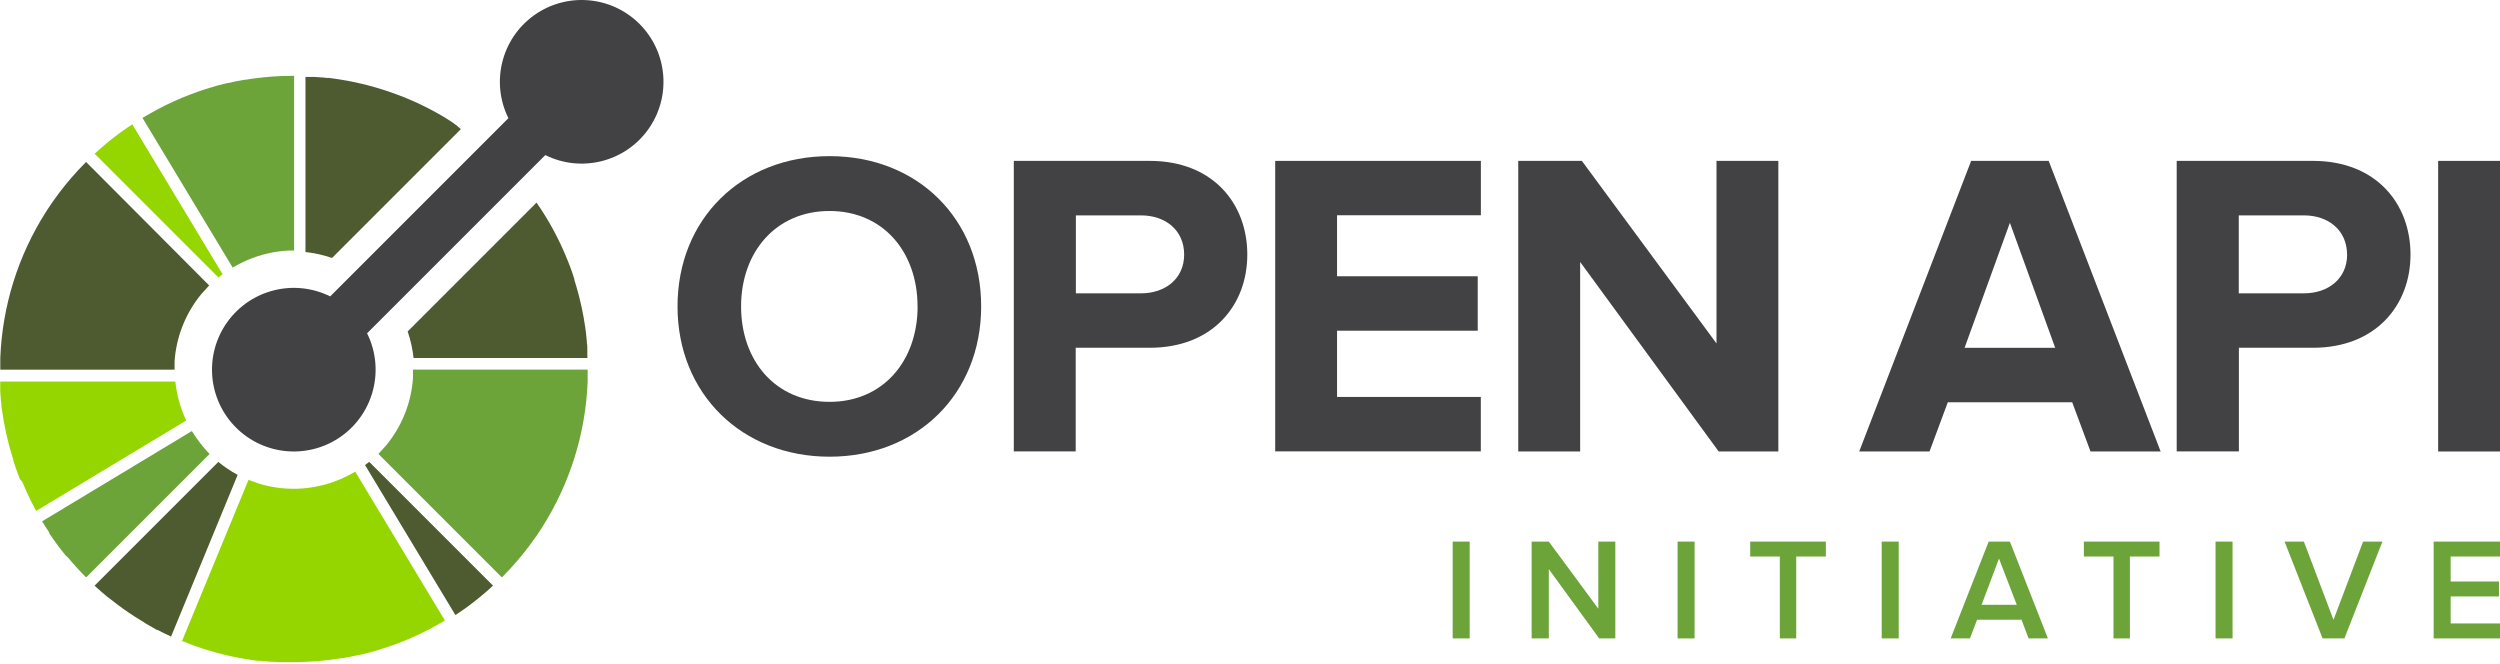
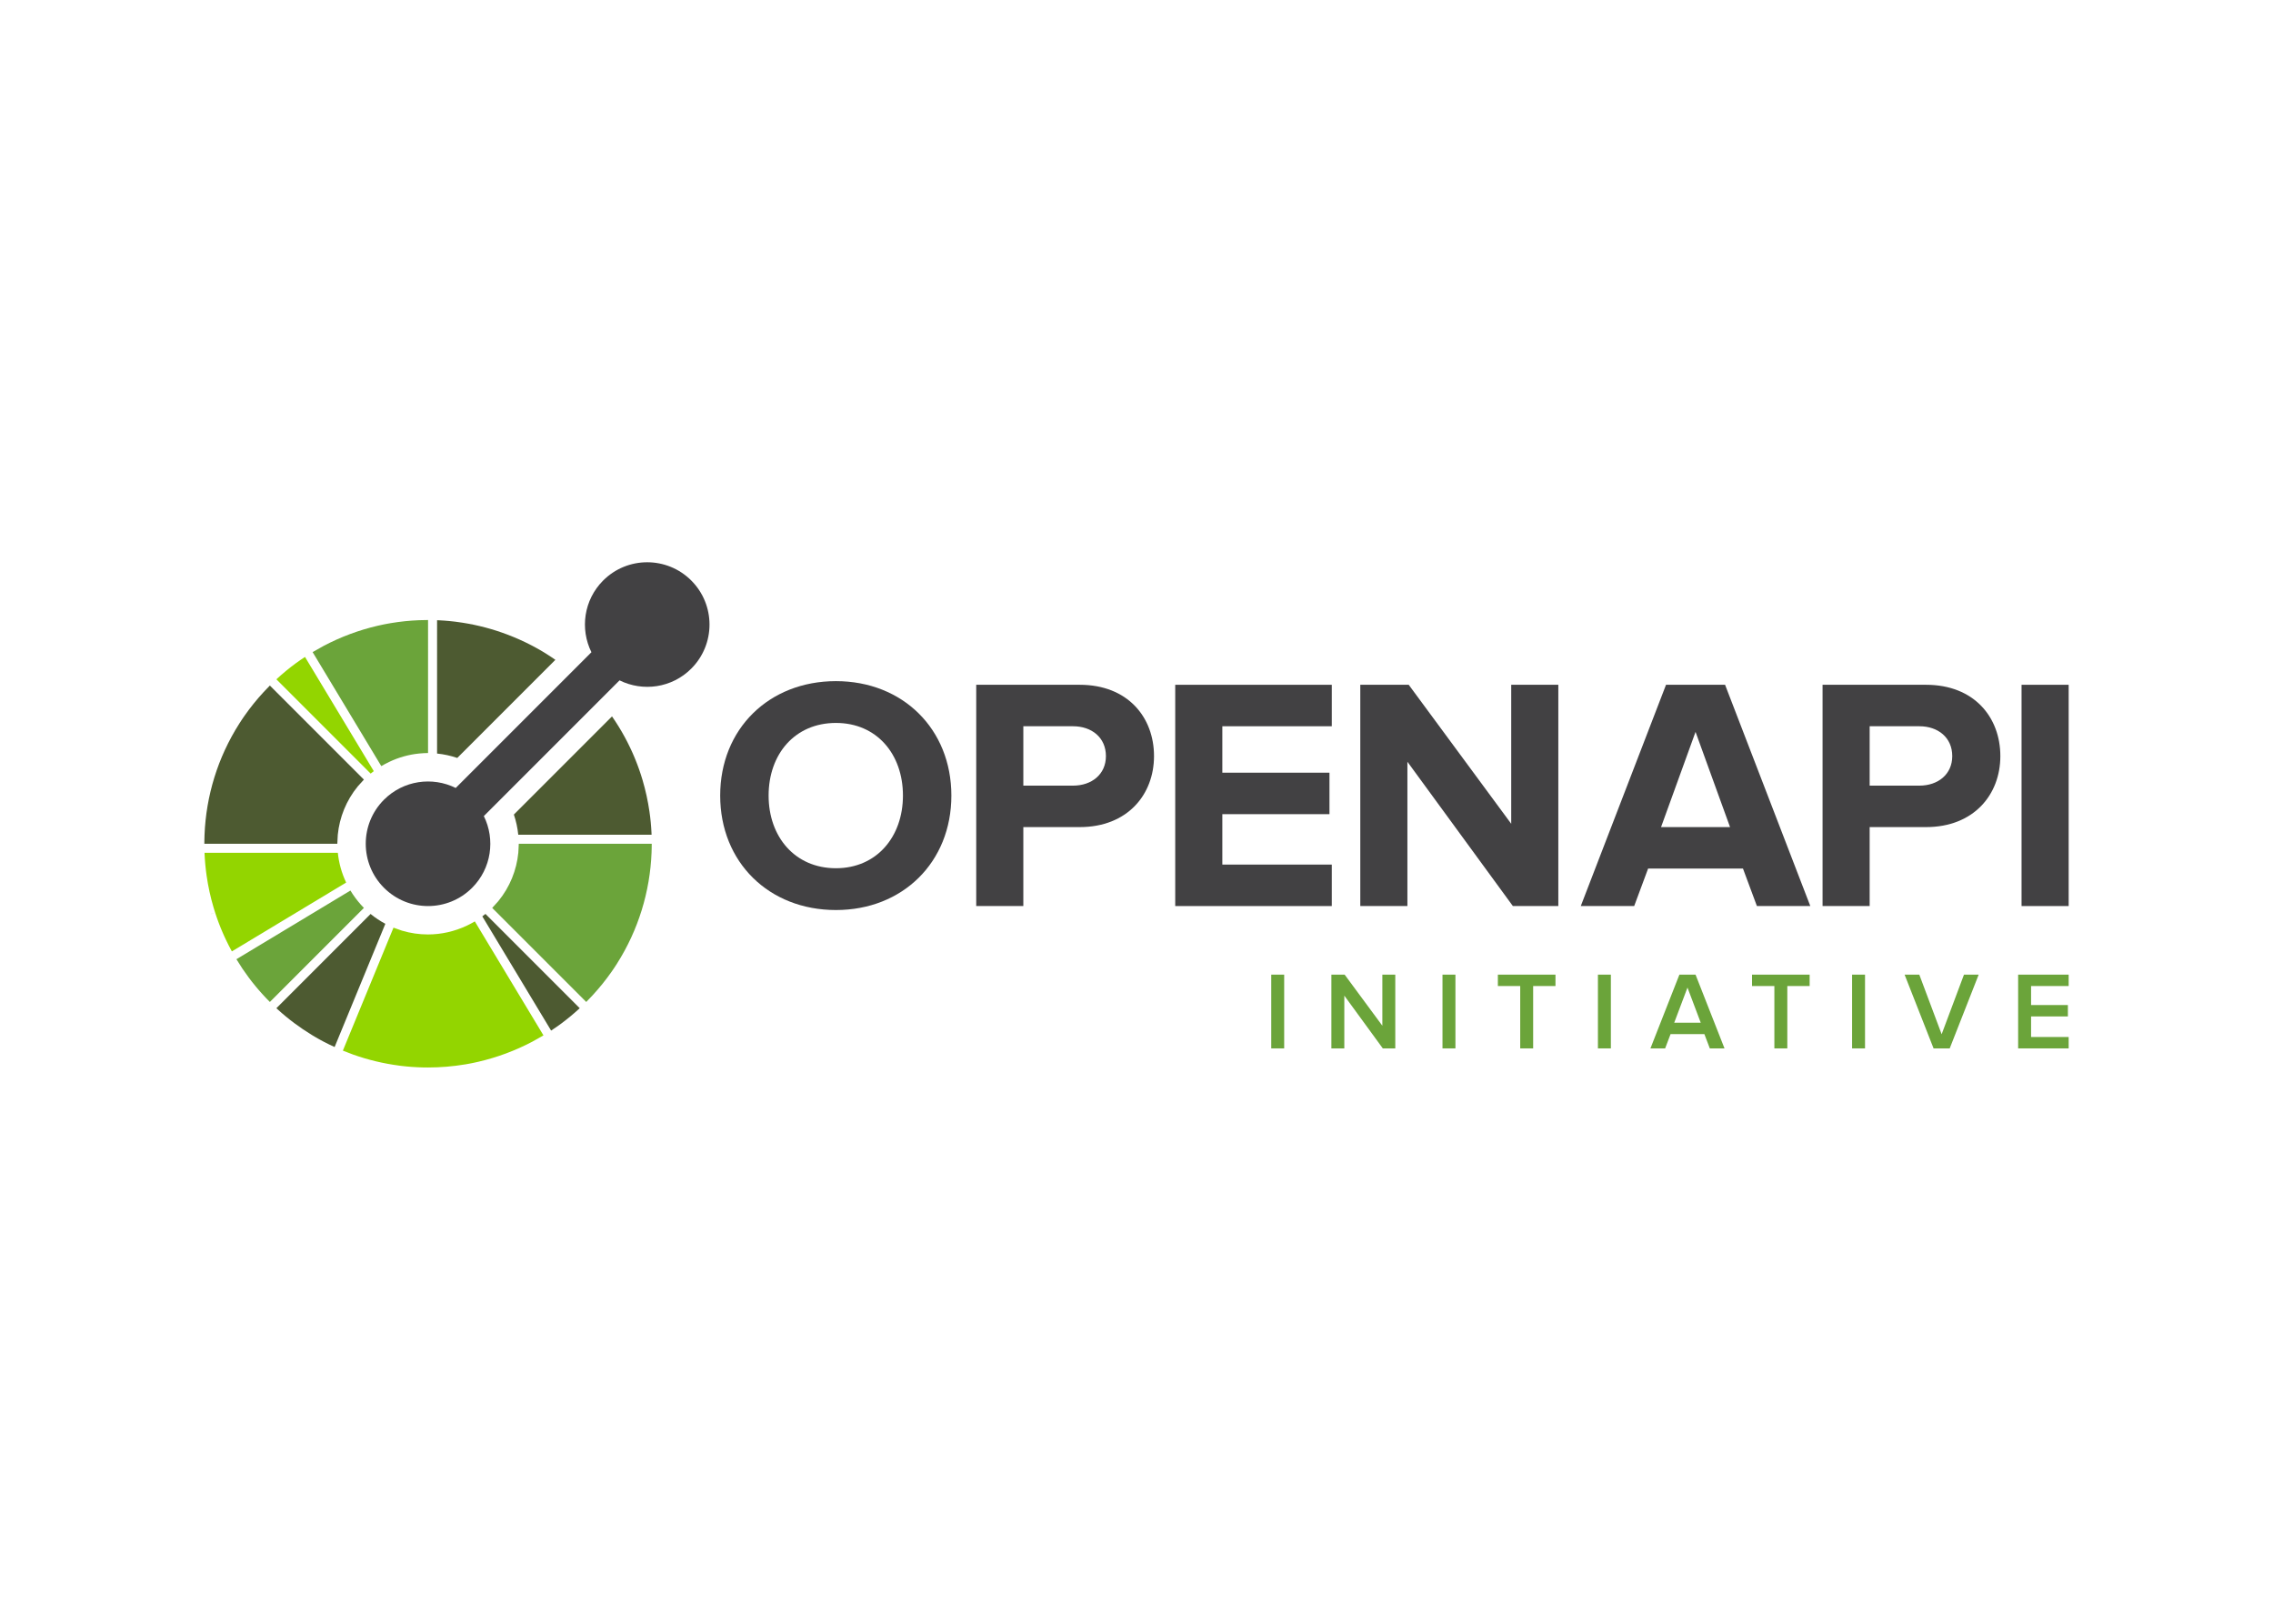
- <svg xmlns="http://www.w3.org/2000/svg" id="Layer_1" data-name="Layer 1" viewBox="0 0 422.05 112.01">
-   <defs>
-     <style>.cls-1{fill:#95d600;}.cls-2{fill:#4e5a30;}.cls-3{fill:#6ca439;}.cls-4{fill:#424143;}</style>
-   </defs>
-   <path class="cls-1" d="M71.13,189.07H41.57c0,0.14,0,.29,0,0.43s0,0.56,0,.83c0,0.12,0,.24,0,0.36,0,0.32.05,0.64,0.08,1l0,0.22q0.05,0.53.12,1.07s0,0.07,0,.1c0,0.38.1,0.76,0.15,1.14h0a49.48,49.48,0,0,0,1.53,7v0c0.11,0.36.22,0.72,0.33,1.08l0,0.06,0,0.06c0.1,0.32.21,0.64,0.33,1l0.09,0.24,0.3,0.84,0.14,0.38,0.27,0.69L45.29,206l0.23,0.54,0.29,0.66L46,207.64l0.37,0.79,0.12,0.25,0.44,0.9L47,209.71l0.52,1,0,0,0.12,0.2,25.24-15.21,0.09-.06A20.07,20.07,0,0,1,71.13,189.07Z" transform="translate(-41.53 -124.66)" />
-   <polygon class="cls-1" points="1.44 77.96 1.45 77.99 2.4 77.69 1.44 77.96" />
-   <path class="cls-2" d="M78.39,202.64l-0.07.07L57.5,223.53l0.32,0.3,0.59,0.52,0.3,0.27,0.71,0.6,0.19,0.16L60.43,226l0.1,0.08,0.89,0.69,0,0q1.88,1.41,3.89,2.63l0.14,0.08L66.27,230l0.47,0.27,0.45,0.25L68,231,68.11,231c0.76,0.4,1.53.76,2.3,1.12h0l0.74-1.79,10.47-25.43,0-.09A20,20,0,0,1,78.39,202.64Z" transform="translate(-41.53 -124.66)" />
-   <path class="cls-3" d="M76.23,200.56c-0.22-.25-0.44-0.51-0.65-0.77s-0.37-.46-0.54-0.7-0.39-.54-0.58-0.82-0.37-.56-0.54-0.84L48.64,212.67c0.39,0.64.79,1.27,1.21,1.89l0,0.07h0v0l0,0.06h0l0.1,0.15h0q0.66,1,1.35,1.91l0,0,0,0,0.61,0.8,0.08,0.1,0.65,0.81L53,218.77l0.6,0.71,0.27,0.3,0.52,0.59,0.3,0.32,0.13,0.15,0.39,0.42,0.16,0.16,0.7,0.72,20.85-20.85C76.67,201.06,76.45,200.81,76.23,200.56Z" transform="translate(-41.53 -124.66)" />
-   <path class="cls-2" d="M103.86,202.63l-0.7.54,0.05,0.09,15.2,25.23c0.7-.46,1.4-0.93,2.08-1.43a50.34,50.34,0,0,0,4.27-3.53l-20.82-20.82Z" transform="translate(-41.53 -124.66)" />
-   <path class="cls-1" d="M116.5,229.69l0,0h0l0,0h0Z" transform="translate(-41.53 -124.66)" />
-   <circle class="cls-1" cx="116.49" cy="229.7" transform="translate(-171.88 178.55) rotate(-79.7)" />
-   <path class="cls-1" d="M116.53,229.67h0l0.2-.11h0Z" transform="translate(-41.53 -124.66)" />
-   <polygon class="cls-1" points="74.96 105.03 74.97 105.03 74.97 105.03 74.96 105.03" />
-   <polygon class="cls-1" points="74.95 105.04 74.96 105.04 74.92 104.98 74.95 105.04" />
-   <path class="cls-1" d="M116.5,229.69h0l0,0h0Z" transform="translate(-41.53 -124.66)" />
-   <polygon class="cls-1" points="74.94 105.05 74.94 105.05 74.95 105.04 74.95 105.04 74.94 105.05" />
-   <circle class="cls-1" cx="116.48" cy="229.7" transform="translate(-152.2 -16.34) rotate(-34.99)" />
-   <path class="cls-1" d="M116.49,229.7h0Z" transform="translate(-41.53 -124.66)" />
-   <path class="cls-1" d="M116.53,229.67l0.2-.11-0.2.11h0Z" transform="translate(-41.53 -124.66)" />
-   <polygon class="cls-1" points="75.2 104.9 75.2 104.89 75.2 104.89 75.2 104.9" />
-   <rect class="cls-1" x="116.47" y="229.71" transform="translate(-149.39 -21.47) rotate(-33.69)" />
-   <polygon class="cls-1" points="74.93 105.05 74.94 105.05 74.94 105.05 74.93 105.05" />
-   <polygon class="cls-1" points="74.94 105.05 74.94 105.05 74.94 105.05 74.94 105.05 74.94 105.05 74.94 105.05" />
-   <path class="cls-1" d="M116.21,228.7l-0.52-.86-14.19-23.56c-0.29.17-.58,0.33-0.87,0.49s-0.59.31-.9,0.45a20.06,20.06,0,0,1-14.37,1.12c-0.32-.1-0.63-0.22-0.94-0.33s-0.63-.21-0.94-0.33L73,231.08l-0.41,1-0.35.85h0l0.08,0,0.09,0h0l0.74,0.28,0.93,0.36,0.48,0.18h0a49.91,49.91,0,0,0,10.12,2.42l0.4,0.05,0.42,0,0.8,0.09,0.2,0,1,0.08,0.33,0,0.86,0.05,0.53,0,0.68,0h1.22a49.79,49.79,0,0,0,8.23-.69h0l0.14,0,0.86-.16,0.49-.09,0.51-.11,0.84-.18,0.15,0a49.88,49.88,0,0,0,11.9-4.44h0l0.73-.41,0.87-.49,0.6-.34h0l0-.06,0,0.06h0l0,0,0.2-.12h0Z" transform="translate(-41.53 -124.66)" />
-   <path class="cls-1" d="M78.41,171.51l0.7-.54-0.05-.09-15.2-25.23c-0.71.46-1.4,0.94-2.09,1.44a49.66,49.66,0,0,0-4.26,3.52l20.82,20.82Z" transform="translate(-41.53 -124.66)" />
-   <path class="cls-2" d="M56.06,152c-0.24.24-.46,0.48-0.69,0.72l-0.69.72a49.73,49.73,0,0,0-4.21,5.22l-0.18.26-0.42.62-0.43.66-0.16.24a49.48,49.48,0,0,0-7.7,24.63c0,0.33,0,.67,0,1s0,0.67,0,1H71c0-.33,0-0.67,0-1s0-.67.05-1a20,20,0,0,1,4.45-10.74c0.21-.26.45-0.5,0.67-0.74s0.43-.5.67-0.74Z" transform="translate(-41.53 -124.66)" />
-   <path class="cls-2" d="M116.9,144.67l-0.12-.07-0.78-.47-0.46-.26-0.46-.26-0.8-.43-0.13-.07a49.28,49.28,0,0,0-5.32-2.39l-0.14-.05-1.19-.43a49.8,49.8,0,0,0-9.94-2.36l-0.41-.06-0.41,0-0.8-.09-0.22,0-1-.08-0.37,0-0.82,0-0.43,0v29.56a20.53,20.53,0,0,1,4.48,1l21.75-21.75C118.56,145.73,117.74,145.19,116.9,144.67Z" transform="translate(-41.53 -124.66)" />
-   <polygon class="cls-3" points="24.53 20.78 24.01 19.92 24.01 19.92 24.53 20.78 24.53 20.78" />
-   <polygon class="cls-3" points="24.01 19.92 24.01 19.92 24.01 19.92 24.01 19.92" />
-   <path class="cls-3" d="M90.14,137.49l-1,0a50,50,0,0,0-6.23.64l-0.14,0-0.86.16-0.49.09-0.51.11-0.84.18h0l-0.15,0A49.9,49.9,0,0,0,68,143.19h0l-0.73.41-0.87.49-0.65.37h0l0,0-0.17.1h0l0.52,0.86h0l14.71,24.41c0.29-.17.58-0.33,0.87-0.49s0.59-.31.9-0.45a20.07,20.07,0,0,1,6.6-1.85l1-.08c0.33,0,.67,0,1,0V137.46Z" transform="translate(-41.53 -124.66)" />
-   <path class="cls-2" d="M140.68,184.63c0-.26,0-0.53,0-0.79s0-.26,0-0.4c0-.31,0-0.62-0.08-0.93,0-.08,0-0.16,0-0.24q-0.05-.52-0.11-1V181.1q-0.07-.56-0.15-1.12v0a49.56,49.56,0,0,0-1.52-7v0q-0.16-.53-0.33-1.06l0-.14c-0.1-.32-0.21-0.64-0.32-1l-0.09-.26-0.3-.82-0.15-.39-0.27-.68-0.22-.53-0.22-.53-0.29-.67-0.17-.38-0.37-.8-0.12-.24-0.45-.91-0.07-.13-0.52-1,0,0a49.49,49.49,0,0,0-2.82-4.58l-21.76,21.76a20.51,20.51,0,0,1,1,4.48H140.7C140.69,184.92,140.69,184.78,140.68,184.63Z" transform="translate(-41.53 -124.66)" />
-   <path class="cls-3" d="M111.25,187.07c0,0.33,0,.67,0,1s0,0.67-.05,1a20,20,0,0,1-4.45,10.74c-0.21.26-.45,0.5-0.67,0.74s-0.43.5-.67,0.74l20.85,20.85c0.24-.24.46-0.48,0.69-0.72l0.69-.72a49.8,49.8,0,0,0,4.22-5.24l0.15-.21,0.46-.67,0.4-.61,0.19-.3a49.46,49.46,0,0,0,7.68-24.61c0-.33,0-0.67,0-1s0-.67,0-1H111.25Z" transform="translate(-41.53 -124.66)" />
-   <path class="cls-4" d="M149.5,128.71a13.81,13.81,0,0,0-22.14,15.9L97.27,174.7a13.81,13.81,0,1,0,6.23,6.23l30.09-30.09A13.81,13.81,0,0,0,149.5,128.71Z" transform="translate(-41.53 -124.66)" />
-   <path class="cls-4" d="M155.91,176.39c0-14.78,10.81-25.37,25.67-25.37s25.59,10.59,25.59,25.37-10.81,25.37-25.59,25.37S155.91,191.17,155.91,176.39Zm40.52,0c0-9.19-5.81-16.11-14.86-16.11s-14.93,6.91-14.93,16.11,5.81,16.11,14.93,16.11S196.44,185.51,196.44,176.39Z" transform="translate(-41.53 -124.66)" />
-   <path class="cls-4" d="M212.68,200.88V151.82h22.95c10.66,0,16.47,7.21,16.47,15.81s-5.88,15.74-16.47,15.74h-12.5v17.5H212.68Zm28.76-33.24c0-4.12-3.16-6.62-7.28-6.62h-11v13.16h11C238.28,174.18,241.44,171.68,241.44,167.64Z" transform="translate(-41.53 -124.66)" />
-   <path class="cls-4" d="M256.81,200.88V151.82h34.72V161H267.25v10.3H291v9.19H267.25v11.18h24.27v9.19H256.81Z" transform="translate(-41.53 -124.66)" />
-   <path class="cls-4" d="M331.68,200.88l-23.39-32v32H297.84V151.82h10.74l22.73,30.82V151.82h10.44v49.06H331.68Z" transform="translate(-41.53 -124.66)" />
-   <path class="cls-4" d="M394.45,200.88l-3.09-8.31h-21l-3.09,8.31H355.4l18.9-49.06h13.09l18.9,49.06H394.45Zm-13.61-38.61-7.65,21.11h15.3Z" transform="translate(-41.53 -124.66)" />
-   <path class="cls-4" d="M409,200.88V151.82H432c10.66,0,16.47,7.21,16.47,15.81s-5.89,15.74-16.47,15.74h-12.5v17.5H409Zm28.76-33.24c0-4.12-3.16-6.62-7.28-6.62h-11v13.16h11C434.61,174.18,437.77,171.68,437.77,167.64Z" transform="translate(-41.53 -124.66)" />
-   <path class="cls-4" d="M453.14,200.88V151.82h10.44v49.06H453.14Z" transform="translate(-41.53 -124.66)" />
-   <path class="cls-3" d="M286.77,232.44V216.09h2.87v16.35h-2.87Z" transform="translate(-41.53 -124.66)" />
-   <path class="cls-3" d="M311.5,232.44L303,220.74v11.69H300.1V216.09H303l8.36,11.33V216.09h2.87v16.35H311.5Z" transform="translate(-41.53 -124.66)" />
-   <path class="cls-3" d="M324.74,232.44V216.09h2.87v16.35h-2.87Z" transform="translate(-41.53 -124.66)" />
-   <path class="cls-3" d="M342,232.44V218.61h-5v-2.52h12.77v2.52h-5v13.83H342Z" transform="translate(-41.53 -124.66)" />
-   <path class="cls-3" d="M359.2,232.44V216.09h2.87v16.35H359.2Z" transform="translate(-41.53 -124.66)" />
-   <path class="cls-3" d="M384,232.44l-1.2-3.16h-7.5l-1.2,3.16h-3.26l6.42-16.35h3.58l6.42,16.35H384Zm-5-13.48-2.94,7.8H382Z" transform="translate(-41.53 -124.66)" />
-   <path class="cls-3" d="M398.33,232.44V218.61h-5v-2.52h12.77v2.52h-5v13.83h-2.87Z" transform="translate(-41.53 -124.66)" />
-   <path class="cls-3" d="M415.56,232.44V216.09h2.87v16.35h-2.87Z" transform="translate(-41.53 -124.66)" />
-   <path class="cls-3" d="M433.63,232.44l-6.42-16.35h3.26l5,13.21,5-13.21h3.26l-6.42,16.35h-3.58Z" transform="translate(-41.53 -124.66)" />
-   <path class="cls-3" d="M452.38,232.44V216.09h11.2v2.52h-8.33v4.22h8.16v2.52h-8.16v4.56h8.33v2.53h-11.2Z" transform="translate(-41.53 -124.66)" />
+ <svg xmlns="http://www.w3.org/2000/svg" version="1.1" id="Layer_1" x="0px" y="0px" viewBox="0 0 504 360" enable-background="new 0 0 504 360" xml:space="preserve">
+   <g>
+     <g>
+       <g>
+         <path fill="#93D500" d="M74.909,189.069h-0.113l-29.444,0c0.005,0.144,0.009,0.289,0.017,0.433     c0.012,0.278,0.032,0.555,0.049,0.833c0.008,0.119,0.013,0.238,0.022,0.356c0.023,0.322,0.051,0.642,0.08,0.962     c0.007,0.073,0.013,0.145,0.02,0.215c0.034,0.356,0.073,0.712,0.115,1.065c0.002,0.035,0.006,0.069,0.011,0.103     c0.046,0.382,0.095,0.764,0.151,1.144c0,0.004,0.001,0.01,0.003,0.014c0.339,2.356,0.848,4.69,1.527,6.984     c0.003,0.01,0.007,0.019,0.009,0.029c0.106,0.361,0.218,0.72,0.333,1.077c0.007,0.021,0.014,0.042,0.02,0.063     s0.013,0.042,0.02,0.063c0.105,0.323,0.215,0.645,0.325,0.968c0.029,0.081,0.056,0.163,0.086,0.244     c0.099,0.279,0.2,0.558,0.304,0.837c0.048,0.126,0.096,0.251,0.143,0.378c0.09,0.231,0.179,0.46,0.27,0.691     c0.069,0.173,0.141,0.346,0.213,0.519c0.074,0.18,0.15,0.359,0.226,0.54c0.094,0.22,0.192,0.439,0.289,0.658     c0.058,0.131,0.117,0.261,0.175,0.391c0.12,0.263,0.244,0.526,0.368,0.787c0.041,0.084,0.08,0.168,0.122,0.252     c0.145,0.301,0.293,0.599,0.443,0.895c0.025,0.046,0.047,0.091,0.07,0.137c0.169,0.328,0.341,0.656,0.518,0.981     c0.008,0.014,0.016,0.028,0.023,0.044c0.037,0.068,0.078,0.133,0.115,0.2l25.243-15.207l0.093-0.056     C75.759,193.57,75.139,191.338,74.909,189.069z" />
+         <polygon fill="#93D500" points="46.748,202.623 46.757,202.649 47.71,202.349    " />
+         <path fill="#4D5A31" d="M82.173,202.638l-0.071,0.071l-20.819,20.82c0.107,0.1,0.213,0.201,0.323,0.298     c0.194,0.176,0.392,0.351,0.589,0.523c0.102,0.091,0.202,0.181,0.304,0.269c0.236,0.204,0.474,0.403,0.711,0.602     c0.065,0.054,0.128,0.107,0.192,0.16c0.267,0.221,0.539,0.438,0.812,0.654c0.035,0.027,0.07,0.055,0.105,0.083     c0.295,0.232,0.593,0.458,0.894,0.686c0.013,0.008,0.024,0.016,0.034,0.025c1.254,0.937,2.554,1.815,3.895,2.633     c0.046,0.029,0.092,0.056,0.139,0.085c0.255,0.153,0.51,0.304,0.767,0.453c0.157,0.09,0.314,0.179,0.471,0.268     c0.148,0.086,0.296,0.168,0.446,0.251c0.27,0.148,0.542,0.295,0.814,0.439c0.037,0.02,0.075,0.04,0.113,0.06     c0.757,0.396,1.527,0.764,2.303,1.118l0,0l0.739-1.794l10.471-25.429l0.039-0.094C84.3,204.207,83.204,203.482,82.173,202.638z" />
+         <path fill="#6BA43A" d="M80.005,200.564c-0.225-0.25-0.439-0.506-0.649-0.765c-0.186-0.23-0.366-0.462-0.54-0.697     c-0.199-0.27-0.394-0.541-0.578-0.818c-0.186-0.278-0.368-0.558-0.54-0.843l-25.275,15.226c0.388,0.645,0.793,1.273,1.206,1.894     c0.014,0.021,0.027,0.044,0.041,0.065l0,0c0.005,0.008,0.01,0.015,0.015,0.023c0.014,0.02,0.026,0.042,0.04,0.063     c0.001,0.002,0.003,0.004,0.004,0.006c0.033,0.05,0.067,0.098,0.101,0.148c0.002,0.003,0.004,0.006,0.006,0.009c0,0,0,0,0,0     c0.001,0.001,0.002,0.003,0.003,0.004c0.439,0.649,0.89,1.288,1.355,1.91c0.01,0.013,0.021,0.027,0.031,0.04     c0.01,0.013,0.02,0.026,0.03,0.039c0.202,0.268,0.405,0.535,0.614,0.8c0.027,0.035,0.054,0.069,0.083,0.103     c0.214,0.274,0.432,0.544,0.654,0.812c0.052,0.063,0.106,0.127,0.158,0.191c0.2,0.239,0.4,0.477,0.604,0.713     c0.087,0.101,0.178,0.202,0.266,0.302c0.174,0.198,0.346,0.395,0.524,0.59c0.097,0.107,0.198,0.215,0.297,0.322     c0.045,0.049,0.089,0.097,0.135,0.146c0.13,0.14,0.259,0.28,0.39,0.419c0.052,0.055,0.107,0.109,0.16,0.164     c0.23,0.24,0.462,0.48,0.699,0.716l20.85-20.85C80.45,201.057,80.226,200.811,80.005,200.564z" />
+         <path fill="#4D5A31" d="M107.642,202.627c-0.229,0.185-0.461,0.366-0.697,0.54l0.052,0.087l15.202,25.235     c0.704-0.46,1.4-0.934,2.08-1.432c1.471-1.085,2.895-2.261,4.267-3.527l-20.821-20.821L107.642,202.627z" />
+         <path fill="#93D500" d="M120.278,229.691c0.011-0.006,0.023-0.013,0.034-0.019l-0.001-0.001     C120.3,229.677,120.289,229.684,120.278,229.691L120.278,229.691z" />
+         <polygon fill="#93D500" points="120.264,229.7 120.264,229.699 120.264,229.699 120.263,229.699    " />
+         <path fill="#93D500" d="M120.311,229.671l0.001,0.001c0.066-0.037,0.133-0.072,0.199-0.111l-0.004-0.007     C120.441,229.593,120.376,229.632,120.311,229.671z" />
+         <polygon fill="#93D500" points="120.269,229.695 120.278,229.691 120.278,229.69    " />
+         <polygon fill="#93D500" points="120.263,229.699 120.264,229.699 120.227,229.636    " />
+         <path fill="#93D500" d="M120.278,229.691L120.278,229.691c0.012-0.006,0.023-0.012,0.034-0.018l0,0     C120.301,229.678,120.289,229.684,120.278,229.691z" />
+         <polygon fill="#93D500" points="120.25,229.707 120.25,229.707 120.259,229.702 120.259,229.702    " />
+         <polygon fill="#93D500" points="120.263,229.699 120.259,229.702 120.259,229.702 120.264,229.7    " />
+         <path fill="#93D500" d="M120.269,229.695c-0.002,0.001-0.004,0.002-0.006,0.003l0,0c0.005-0.003,0.01-0.005,0.015-0.008l0-0.001     C120.275,229.692,120.272,229.694,120.269,229.695z" />
+         <path fill="#93D500" d="M120.312,229.672c0.066-0.039,0.133-0.072,0.198-0.112C120.445,229.6,120.378,229.635,120.312,229.672     L120.312,229.672z" />
+         <polygon fill="#93D500" points="120.511,229.56 120.507,229.554 120.506,229.554    " />
+         <rect x="120.25" y="229.707" transform="matrix(0.8321 -0.5547 0.5547 0.8321 -107.2225 105.2821)" fill="#93D500" width="0" height="0" />
+         <polygon fill="#93D500" points="120.242,229.712 120.243,229.711 120.244,229.711    " />
+         <polygon fill="#93D500" points="120.25,229.707 120.244,229.711 120.244,229.711 120.25,229.707 120.25,229.707    " />
+         <path fill="#93D500" d="M119.99,228.696l-0.516-0.856l-14.19-23.555c-0.287,0.173-0.581,0.329-0.874,0.487     c-0.296,0.159-0.594,0.308-0.896,0.451c-2.726,1.293-5.677,1.953-8.632,1.953c-1.936,0-3.871-0.28-5.742-0.838     c-0.319-0.095-0.63-0.22-0.945-0.332c-0.315-0.111-0.634-0.207-0.944-0.335l-10.464,25.412l-0.41,0.996l-0.351,0.853     l-0.002,0.004c0.027,0.011,0.055,0.02,0.082,0.031c0.029,0.012,0.057,0.021,0.086,0.033l0.001,0c0.001,0,0.002,0.001,0.002,0.001     c0.007,0.003,0.014,0.005,0.02,0.008c0.247,0.101,0.496,0.188,0.744,0.285c0.311,0.121,0.622,0.244,0.934,0.358     c0.159,0.058,0.317,0.126,0.476,0.182l0.001,0l0,0c3.278,1.158,6.67,1.968,10.119,2.422c0.135,0.016,0.269,0.035,0.404,0.054     c0.141,0.016,0.283,0.03,0.424,0.046c0.266,0.03,0.531,0.061,0.798,0.087c0.066,0.005,0.132,0.011,0.198,0.017     c0.327,0.031,0.654,0.059,0.979,0.082c0.111,0.008,0.223,0.013,0.333,0.021c0.287,0.019,0.572,0.037,0.858,0.05     c0.175,0.01,0.35,0.015,0.526,0.021c0.227,0.008,0.453,0.017,0.682,0.024c0.327,0.008,0.657,0.011,0.986,0.012     c0.078,0,0.155,0.002,0.232,0.003c2.755,0,5.509-0.229,8.233-0.686h0c0.046-0.007,0.091-0.015,0.138-0.021     c0.288-0.05,0.576-0.104,0.864-0.157c0.164-0.032,0.329-0.063,0.491-0.095c0.168-0.035,0.337-0.07,0.505-0.106     c0.281-0.059,0.561-0.12,0.842-0.185c0.05-0.011,0.101-0.021,0.152-0.035c4.141-0.965,8.14-2.459,11.897-4.436l0.001-0.001l0,0     c0.246-0.13,0.486-0.278,0.731-0.411c0.292-0.16,0.582-0.325,0.872-0.491c0.201-0.115,0.404-0.221,0.603-0.34     c0,0,0.001-0.001,0.001-0.001c0.002-0.001,0.004-0.003,0.006-0.004c0,0,0,0,0.001,0l0,0c0.003-0.002,0.006-0.003,0.009-0.005     c0.002-0.001,0.003-0.002,0.004-0.003l-0.037-0.063l0.037,0.063c0.002-0.001,0.004-0.002,0.006-0.003     c0.003-0.002,0.006-0.003,0.009-0.005c0.011-0.007,0.022-0.013,0.033-0.02c0.065-0.039,0.13-0.078,0.195-0.117l0,0     L119.99,228.696z" />
+         <path fill="#93D500" d="M82.185,171.512c0.23-0.186,0.462-0.366,0.697-0.54l-0.052-0.087l-15.201-25.235     c-0.706,0.461-1.404,0.936-2.085,1.436c-1.47,1.082-2.893,2.257-4.262,3.522l20.821,20.821L82.185,171.512z" />
+         <path fill="#4D5A31" d="M59.838,151.994c-0.237,0.237-0.461,0.482-0.692,0.722c-0.231,0.24-0.466,0.479-0.692,0.723     c-1.538,1.665-2.944,3.409-4.212,5.22c-0.061,0.085-0.122,0.174-0.182,0.261c-0.143,0.208-0.284,0.416-0.423,0.625     c-0.145,0.217-0.289,0.437-0.429,0.656c-0.053,0.08-0.105,0.161-0.156,0.241c-4.789,7.513-7.355,16.034-7.7,24.627     c-0.013,0.333-0.02,0.667-0.027,1c-0.007,0.333-0.017,0.667-0.017,1l29.488,0c0-0.334,0.031-0.666,0.048-1     c0.017-0.334,0.022-0.668,0.055-1c0.381-3.84,1.863-7.589,4.447-10.739c0.21-0.256,0.447-0.496,0.672-0.743     c0.224-0.247,0.432-0.504,0.671-0.742L59.838,151.994z" />
+         <path fill="#4D5A31" d="M120.681,144.675c-0.04-0.025-0.082-0.049-0.122-0.073c-0.259-0.159-0.521-0.312-0.783-0.465     c-0.152-0.088-0.304-0.173-0.457-0.26c-0.154-0.086-0.306-0.172-0.461-0.256c-0.266-0.146-0.533-0.29-0.801-0.432     c-0.042-0.021-0.083-0.044-0.126-0.066c-1.729-0.904-3.505-1.7-5.318-2.391c-0.046-0.019-0.094-0.037-0.141-0.054     c-0.395-0.148-0.791-0.295-1.19-0.433c-3.221-1.125-6.552-1.914-9.936-2.358c-0.138-0.019-0.277-0.038-0.415-0.056     c-0.139-0.017-0.277-0.031-0.415-0.046c-0.267-0.031-0.533-0.061-0.801-0.087c-0.074-0.007-0.149-0.012-0.224-0.02     c-0.317-0.029-0.636-0.057-0.953-0.08c-0.123-0.009-0.248-0.016-0.371-0.023c-0.272-0.018-0.547-0.037-0.819-0.049     c-0.146-0.008-0.29-0.012-0.434-0.017l-0.001,29.444v0.115c1.517,0.157,3.02,0.48,4.478,0.975l21.754-21.754     C122.338,145.729,121.521,145.185,120.681,144.675z" />
+         <polygon fill="#6BA43A" points="69.837,145.441 69.321,144.585 69.321,144.585 69.837,145.441    " />
+         <polygon fill="#6BA43A" points="69.318,144.579 69.321,144.585 69.321,144.585    " />
+         <path fill="#6BA43A" d="M93.914,137.485c-0.333,0.007-0.667,0.008-1,0.021c-2.086,0.084-4.168,0.297-6.233,0.643     c-0.045,0.008-0.09,0.015-0.136,0.023c-0.29,0.05-0.577,0.103-0.865,0.157c-0.163,0.031-0.327,0.061-0.49,0.094     c-0.17,0.034-0.339,0.069-0.508,0.106c-0.28,0.058-0.56,0.119-0.84,0.184h0c-0.051,0.011-0.101,0.023-0.153,0.034     c-4.141,0.966-8.142,2.461-11.898,4.438c0,0,0,0,0,0l-0.001,0c-0.245,0.13-0.484,0.277-0.728,0.411     c-0.292,0.16-0.582,0.325-0.872,0.491c-0.215,0.124-0.434,0.238-0.648,0.366c-0.002,0.001-0.005,0.003-0.007,0.004     c0,0-0.001,0-0.001,0c-0.015,0.009-0.03,0.017-0.045,0.026c-0.056,0.034-0.114,0.062-0.17,0.096l0.003,0.005l0.516,0.857h0     l14.705,24.412c0.287-0.173,0.581-0.33,0.874-0.487c0.295-0.159,0.594-0.308,0.895-0.451c2.1-1,4.332-1.62,6.601-1.85     c0.333-0.034,0.666-0.062,1-0.079c0.333-0.017,0.666-0.034,1-0.034l0.001-29.487C94.58,137.465,94.247,137.479,93.914,137.485z" />
+         <path fill="#4D5A31" d="M144.458,184.631c-0.014-0.265-0.03-0.529-0.048-0.795c-0.008-0.132-0.015-0.263-0.026-0.397     c-0.022-0.311-0.048-0.623-0.077-0.934c-0.006-0.081-0.014-0.161-0.021-0.242c-0.034-0.348-0.071-0.696-0.111-1.043     c-0.004-0.028-0.007-0.056-0.01-0.084c-0.002-0.013-0.003-0.027-0.005-0.04c-0.046-0.375-0.096-0.75-0.149-1.124     c-0.001-0.011-0.002-0.025-0.005-0.035c-0.339-2.351-0.847-4.681-1.524-6.972c-0.005-0.016-0.009-0.03-0.014-0.044     c-0.107-0.356-0.216-0.71-0.328-1.063c-0.015-0.046-0.031-0.093-0.045-0.14c-0.105-0.319-0.211-0.636-0.321-0.954     c-0.031-0.085-0.061-0.171-0.091-0.258c-0.097-0.275-0.197-0.549-0.299-0.823c-0.049-0.131-0.099-0.261-0.15-0.391     c-0.086-0.227-0.175-0.454-0.265-0.678c-0.072-0.18-0.144-0.357-0.218-0.534c-0.072-0.176-0.146-0.35-0.22-0.526     c-0.097-0.224-0.195-0.448-0.294-0.671c-0.056-0.125-0.112-0.252-0.17-0.378c-0.122-0.266-0.247-0.532-0.373-0.797     c-0.039-0.08-0.077-0.162-0.116-0.242c-0.147-0.303-0.296-0.606-0.448-0.906c-0.022-0.041-0.043-0.083-0.065-0.125     c-0.17-0.331-0.344-0.663-0.521-0.99c-0.007-0.011-0.012-0.024-0.019-0.035c-0.859-1.58-1.802-3.108-2.822-4.578l-21.761,21.762     c0.495,1.459,0.817,2.961,0.974,4.477h0.116h29.444C144.469,184.922,144.465,184.776,144.458,184.631z" />
+         <path fill="#6BA43A" d="M115.03,187.069c0,0.334-0.031,0.666-0.048,1c-0.016,0.334-0.022,0.668-0.055,1     c-0.381,3.84-1.863,7.59-4.446,10.74c-0.21,0.256-0.447,0.496-0.672,0.743c-0.224,0.247-0.432,0.504-0.671,0.742l20.851,20.85     c0.237-0.237,0.46-0.482,0.691-0.723c0.231-0.241,0.466-0.479,0.691-0.723c1.543-1.671,2.953-3.419,4.224-5.236     c0.051-0.072,0.099-0.143,0.148-0.214c0.155-0.223,0.306-0.448,0.458-0.673c0.133-0.201,0.266-0.402,0.395-0.605     c0.064-0.097,0.128-0.198,0.19-0.295c4.782-7.509,7.341-16.021,7.685-24.607c0.013-0.333,0.02-0.667,0.027-1     c0.007-0.333,0.017-0.666,0.017-1H115.03z" />
+       </g>
+       <path fill="#424143" d="M153.276,128.706c-5.395-5.395-14.142-5.395-19.536,0c-4.304,4.303-5.164,10.736-2.601,15.902    L101.048,174.7c-5.166-2.562-11.599-1.703-15.903,2.6c-5.395,5.395-5.394,14.142,0,19.537c5.396,5.395,14.143,5.393,19.538-0.001    c4.303-4.303,5.162-10.736,2.599-15.903l30.091-30.091c5.167,2.562,11.599,1.703,15.902-2.601    C158.67,142.849,158.67,134.101,153.276,128.706z" />
+     </g>
+     <g>
+       <path fill="#6BA43A" d="M281.877,232.439v-16.352h2.869v16.352H281.877z" />
+       <path fill="#6BA43A" d="M306.612,232.439l-8.532-11.695v11.695h-2.869v-16.352h2.942l8.361,11.326v-11.326h2.867v16.352H306.612z" />
+       <path fill="#6BA43A" d="M319.848,232.439v-16.352h2.869v16.352H319.848z" />
+       <path fill="#6BA43A" d="M337.082,232.439v-13.827h-4.953v-2.525h12.773v2.525h-4.951v13.827H337.082z" />
+       <path fill="#6BA43A" d="M354.314,232.439v-16.352h2.869v16.352H354.314z" />
+       <path fill="#6BA43A" d="M379.123,232.439l-1.203-3.163h-7.501l-1.202,3.163h-3.261l6.424-16.352h3.578l6.423,16.352H379.123z     M374.171,218.955l-2.943,7.796h5.884L374.171,218.955z" />
+       <path fill="#6BA43A" d="M393.437,232.439v-13.827h-4.953v-2.525h12.774v2.525h-4.952v13.827H393.437z" />
+       <path fill="#6BA43A" d="M410.67,232.439v-16.352h2.869v16.352H410.67z" />
+       <path fill="#6BA43A" d="M428.738,232.439l-6.425-16.352h3.261l4.953,13.214l4.953-13.214h3.259l-6.422,16.352H428.738z" />
+       <path fill="#6BA43A" d="M447.489,232.439v-16.352h11.203v2.525h-8.335v4.216h8.163v2.525h-8.163v4.56h8.335v2.526H447.489z" />
+     </g>
+     <g>
+       <path fill="#424143" d="M159.689,176.389c0-14.783,10.811-25.374,25.668-25.374c14.782,0,25.594,10.591,25.594,25.374    c0,14.782-10.811,25.375-25.594,25.375C170.501,201.764,159.689,191.172,159.689,176.389z M200.214,176.389    c0-9.194-5.81-16.107-14.856-16.107c-9.121,0-14.931,6.913-14.931,16.107c0,9.119,5.81,16.107,14.931,16.107    C194.404,192.496,200.214,185.509,200.214,176.389z" />
+       <path fill="#424143" d="M216.462,200.88v-49.056h22.948c10.663,0,16.474,7.207,16.474,15.812c0,8.531-5.885,15.74-16.474,15.74    h-12.504v17.504H216.462z M245.22,167.637c0-4.119-3.162-6.619-7.282-6.619h-11.031v13.165h11.031    C242.058,174.182,245.22,171.682,245.22,167.637z" />
+       <path fill="#424143" d="M260.587,200.88v-49.056h34.715v9.193h-24.27v10.297h23.756v9.194h-23.756v11.179h24.27v9.194H260.587z" />
+       <path fill="#424143" d="M335.454,200.88l-23.386-31.993v31.993h-10.446v-49.056h10.739l22.726,30.817v-30.817h10.444v49.056    H335.454z" />
+       <path fill="#424143" d="M389.565,200.88l-3.09-8.311h-21.033l-3.089,8.311h-11.842l18.902-49.056h13.094l18.899,49.056H389.565z     M375.958,162.268l-7.648,21.108h15.299L375.958,162.268z" />
+       <path fill="#424143" d="M404.123,200.88v-49.056h22.947c10.663,0,16.474,7.207,16.474,15.812c0,8.531-5.886,15.74-16.474,15.74    h-12.504v17.504H404.123z M432.88,167.637c0-4.119-3.162-6.619-7.282-6.619h-11.032v13.165h11.032    C429.718,174.182,432.88,171.682,432.88,167.637z" />
+       <path fill="#424143" d="M448.247,200.88v-49.056h10.445v49.056H448.247z" />
+     </g>
+   </g>
</svg>
